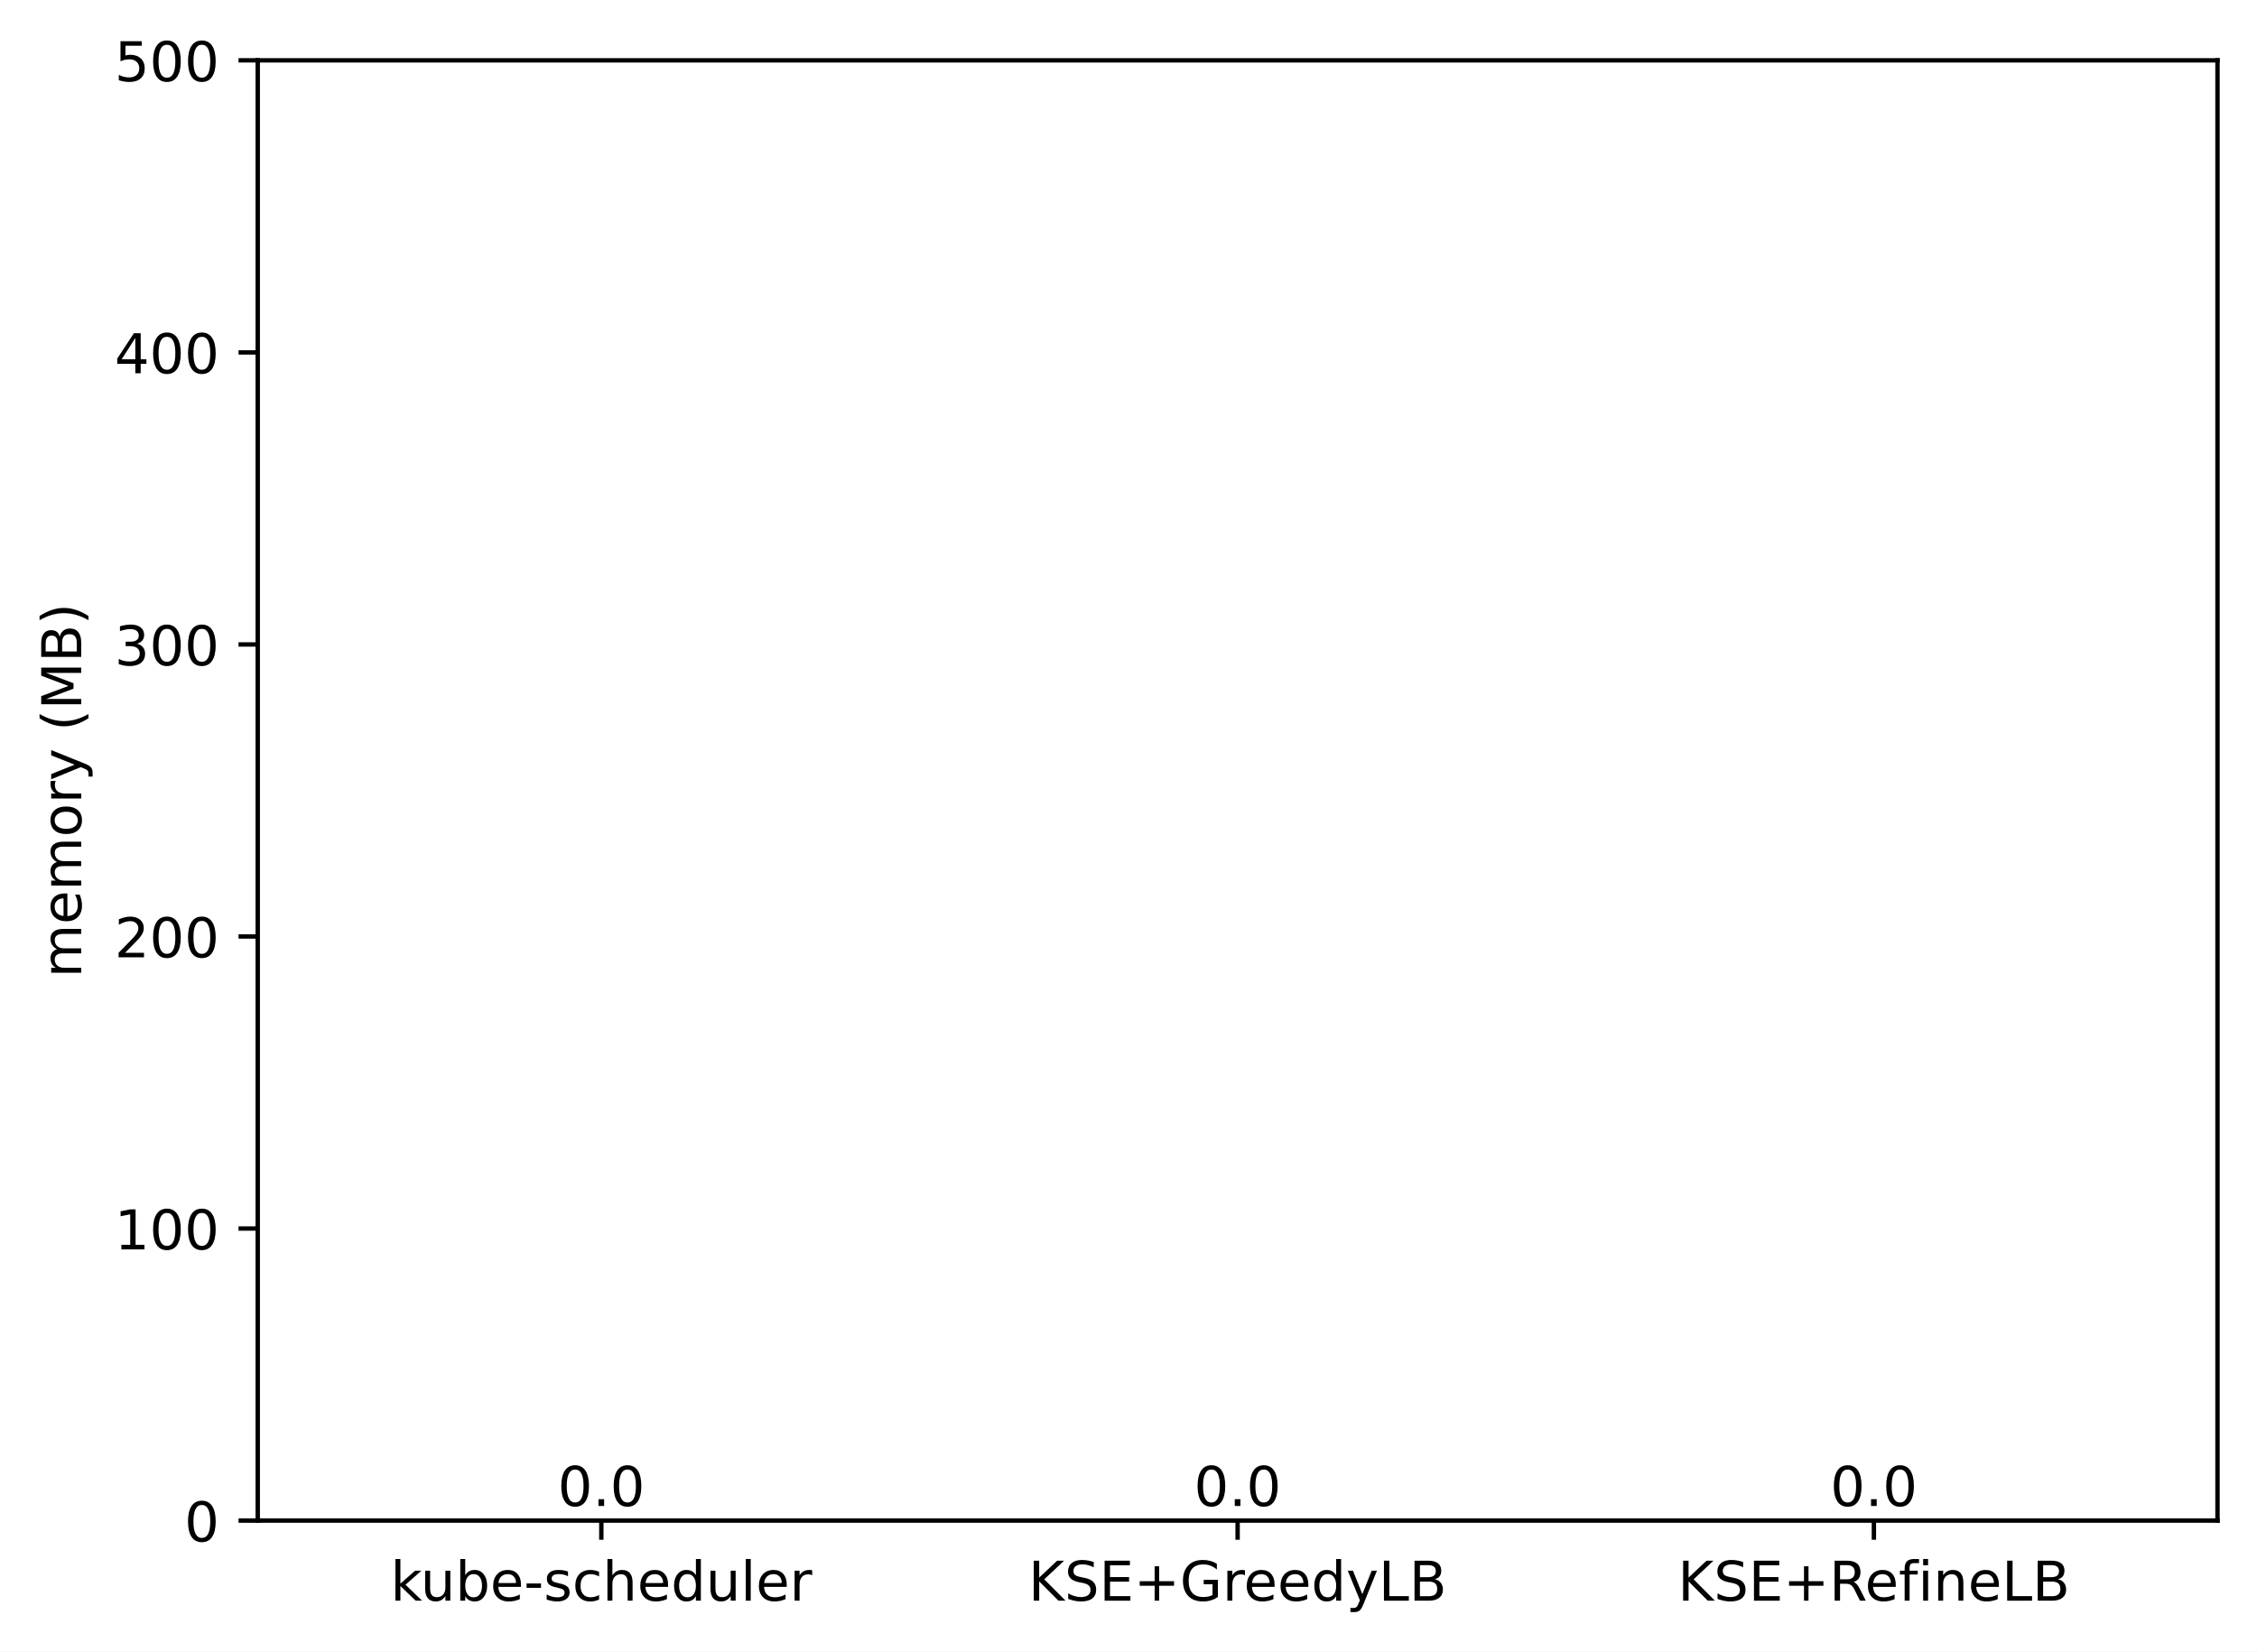
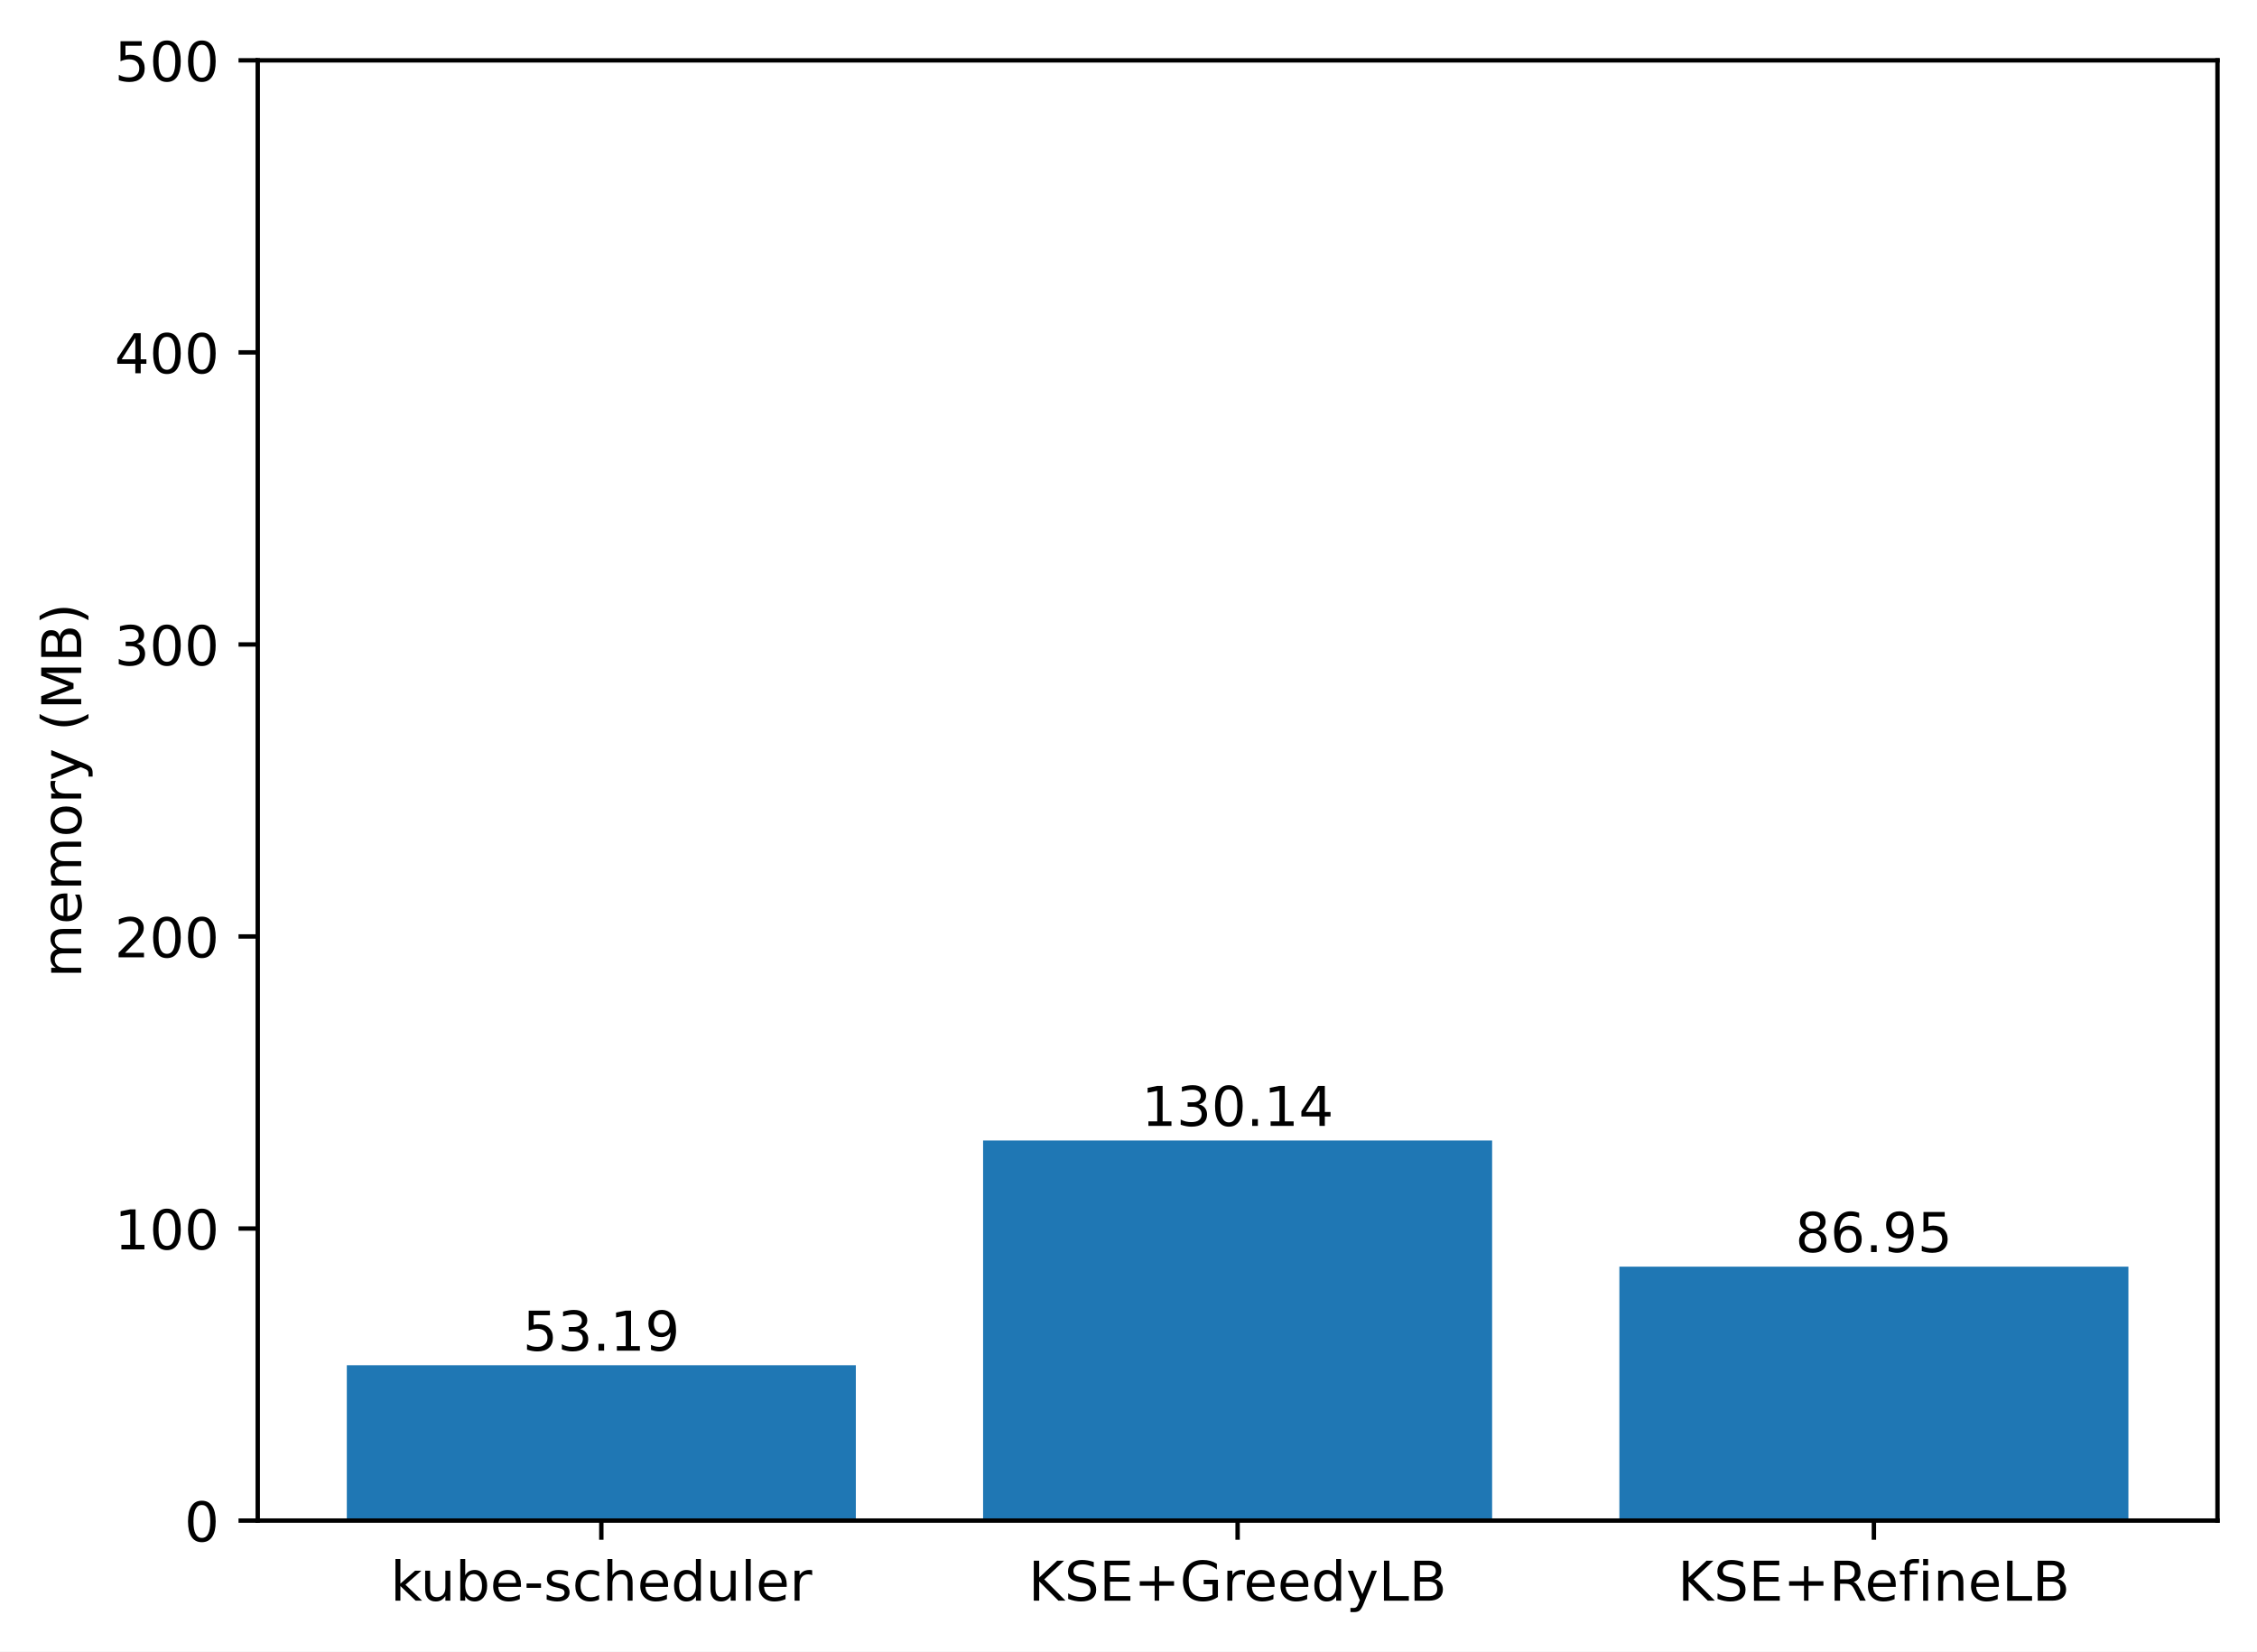
<svg xmlns="http://www.w3.org/2000/svg" xmlns:xlink="http://www.w3.org/1999/xlink" width="411.286pt" height="300.989pt" viewBox="0 0 411.286 300.989" version="1.1">
  <defs>
    <style type="text/css">*{stroke-linejoin: round; stroke-linecap: butt}</style>
  </defs>
  <g id="figure_1">
    <g id="patch_1">
      <path d="M 0 300.989  L 411.286 300.989  L 411.286 0  L 0 0  z " style="fill: #ffffff" />
    </g>
    <g id="axes_1">
      <g id="patch_2">
        <path d="M 46.966 277.111  L 404.086 277.111  L 404.086 10.999  L 46.966 10.999  z " style="fill: #ffffff" />
      </g>
      <g id="patch_3">
-         <path d="M 63.198 277.111  L 155.957 277.111  L 155.957 277.111  L 63.198 277.111  z " clip-path="url(#p558cafd4a6)" style="fill: #1f77b4" />
+         <path d="M 63.198 277.111  L 155.957 277.111  L 155.957 248.802  L 63.198 248.802  z " clip-path="url(#pf7e7700ee4)" style="fill: #1f77b4" />
      </g>
      <g id="patch_4">
-         <path d="M 179.146 277.111  L 271.905 277.111  L 271.905 277.111  L 179.146 277.111  z " clip-path="url(#p558cafd4a6)" style="fill: #1f77b4" />
+         <path d="M 179.146 277.111  L 271.905 277.111  L 271.905 207.848  L 179.146 207.848  z " clip-path="url(#pf7e7700ee4)" style="fill: #1f77b4" />
      </g>
      <g id="patch_5">
-         <path d="M 295.094 277.111  L 387.853 277.111  L 387.853 277.111  L 295.094 277.111  z " clip-path="url(#p558cafd4a6)" style="fill: #1f77b4" />
+         <path d="M 295.094 277.111  L 387.853 277.111  L 387.853 230.834  L 295.094 230.834  z " clip-path="url(#pf7e7700ee4)" style="fill: #1f77b4" />
      </g>
      <g id="matplotlib.axis_1">
        <g id="xtick_1">
          <g id="line2d_1">
            <defs>
-               <path id="m57e8f04f74" d="M 0 0  L 0 3.5  " style="stroke: #000000; stroke-width: 0.8" />
+               <path id="mc31c4d972c" d="M 0 0  L 0 3.5  " style="stroke: #000000; stroke-width: 0.8" />
            </defs>
            <g>
-               <use xlink:href="#m57e8f04f74" x="109.578" y="277.111" style="stroke: #000000; stroke-width: 0.8" />
+               <use xlink:href="#mc31c4d972c" x="109.578" y="277.111" style="stroke: #000000; stroke-width: 0.8" />
            </g>
          </g>
          <g id="text_1">
            <g transform="translate(71.15179 291.7097)scale(0.1 -0.1)">
              <defs>
                <path id="DejaVuSans-6b" d="M 581 4863  L 1159 4863  L 1159 1991  L 2875 3500  L 3609 3500  L 1753 1863  L 3688 0  L 2938 0  L 1159 1709  L 1159 0  L 581 0  L 581 4863  z " transform="scale(0.015625)" />
                <path id="DejaVuSans-75" d="M 544 1381  L 544 3500  L 1119 3500  L 1119 1403  Q 1119 906 1312 657  Q 1506 409 1894 409  Q 2359 409 2629 706  Q 2900 1003 2900 1516  L 2900 3500  L 3475 3500  L 3475 0  L 2900 0  L 2900 538  Q 2691 219 2414 64  Q 2138 -91 1772 -91  Q 1169 -91 856 284  Q 544 659 544 1381  z M 1991 3584  L 1991 3584  z " transform="scale(0.015625)" />
                <path id="DejaVuSans-62" d="M 3116 1747  Q 3116 2381 2855 2742  Q 2594 3103 2138 3103  Q 1681 3103 1420 2742  Q 1159 2381 1159 1747  Q 1159 1113 1420 752  Q 1681 391 2138 391  Q 2594 391 2855 752  Q 3116 1113 3116 1747  z M 1159 2969  Q 1341 3281 1617 3432  Q 1894 3584 2278 3584  Q 2916 3584 3314 3078  Q 3713 2572 3713 1747  Q 3713 922 3314 415  Q 2916 -91 2278 -91  Q 1894 -91 1617 61  Q 1341 213 1159 525  L 1159 0  L 581 0  L 581 4863  L 1159 4863  L 1159 2969  z " transform="scale(0.015625)" />
                <path id="DejaVuSans-65" d="M 3597 1894  L 3597 1613  L 953 1613  Q 991 1019 1311 708  Q 1631 397 2203 397  Q 2534 397 2845 478  Q 3156 559 3463 722  L 3463 178  Q 3153 47 2828 -22  Q 2503 -91 2169 -91  Q 1331 -91 842 396  Q 353 884 353 1716  Q 353 2575 817 3079  Q 1281 3584 2069 3584  Q 2775 3584 3186 3129  Q 3597 2675 3597 1894  z M 3022 2063  Q 3016 2534 2758 2815  Q 2500 3097 2075 3097  Q 1594 3097 1305 2825  Q 1016 2553 972 2059  L 3022 2063  z " transform="scale(0.015625)" />
                <path id="DejaVuSans-2d" d="M 313 2009  L 1997 2009  L 1997 1497  L 313 1497  L 313 2009  z " transform="scale(0.015625)" />
                <path id="DejaVuSans-73" d="M 2834 3397  L 2834 2853  Q 2591 2978 2328 3040  Q 2066 3103 1784 3103  Q 1356 3103 1142 2972  Q 928 2841 928 2578  Q 928 2378 1081 2264  Q 1234 2150 1697 2047  L 1894 2003  Q 2506 1872 2764 1633  Q 3022 1394 3022 966  Q 3022 478 2636 193  Q 2250 -91 1575 -91  Q 1294 -91 989 -36  Q 684 19 347 128  L 347 722  Q 666 556 975 473  Q 1284 391 1588 391  Q 1994 391 2212 530  Q 2431 669 2431 922  Q 2431 1156 2273 1281  Q 2116 1406 1581 1522  L 1381 1569  Q 847 1681 609 1914  Q 372 2147 372 2553  Q 372 3047 722 3315  Q 1072 3584 1716 3584  Q 2034 3584 2315 3537  Q 2597 3491 2834 3397  z " transform="scale(0.015625)" />
                <path id="DejaVuSans-63" d="M 3122 3366  L 3122 2828  Q 2878 2963 2633 3030  Q 2388 3097 2138 3097  Q 1578 3097 1268 2742  Q 959 2388 959 1747  Q 959 1106 1268 751  Q 1578 397 2138 397  Q 2388 397 2633 464  Q 2878 531 3122 666  L 3122 134  Q 2881 22 2623 -34  Q 2366 -91 2075 -91  Q 1284 -91 818 406  Q 353 903 353 1747  Q 353 2603 823 3093  Q 1294 3584 2113 3584  Q 2378 3584 2631 3529  Q 2884 3475 3122 3366  z " transform="scale(0.015625)" />
                <path id="DejaVuSans-68" d="M 3513 2113  L 3513 0  L 2938 0  L 2938 2094  Q 2938 2591 2744 2837  Q 2550 3084 2163 3084  Q 1697 3084 1428 2787  Q 1159 2491 1159 1978  L 1159 0  L 581 0  L 581 4863  L 1159 4863  L 1159 2956  Q 1366 3272 1645 3428  Q 1925 3584 2291 3584  Q 2894 3584 3203 3211  Q 3513 2838 3513 2113  z " transform="scale(0.015625)" />
                <path id="DejaVuSans-64" d="M 2906 2969  L 2906 4863  L 3481 4863  L 3481 0  L 2906 0  L 2906 525  Q 2725 213 2448 61  Q 2172 -91 1784 -91  Q 1150 -91 751 415  Q 353 922 353 1747  Q 353 2572 751 3078  Q 1150 3584 1784 3584  Q 2172 3584 2448 3432  Q 2725 3281 2906 2969  z M 947 1747  Q 947 1113 1208 752  Q 1469 391 1925 391  Q 2381 391 2643 752  Q 2906 1113 2906 1747  Q 2906 2381 2643 2742  Q 2381 3103 1925 3103  Q 1469 3103 1208 2742  Q 947 2381 947 1747  z " transform="scale(0.015625)" />
                <path id="DejaVuSans-6c" d="M 603 4863  L 1178 4863  L 1178 0  L 603 0  L 603 4863  z " transform="scale(0.015625)" />
                <path id="DejaVuSans-72" d="M 2631 2963  Q 2534 3019 2420 3045  Q 2306 3072 2169 3072  Q 1681 3072 1420 2755  Q 1159 2438 1159 1844  L 1159 0  L 581 0  L 581 3500  L 1159 3500  L 1159 2956  Q 1341 3275 1631 3429  Q 1922 3584 2338 3584  Q 2397 3584 2469 3576  Q 2541 3569 2628 3553  L 2631 2963  z " transform="scale(0.015625)" />
              </defs>
              <use xlink:href="#DejaVuSans-6b" />
              <use xlink:href="#DejaVuSans-75" x="54.785" />
              <use xlink:href="#DejaVuSans-62" x="118.164" />
              <use xlink:href="#DejaVuSans-65" x="181.641" />
              <use xlink:href="#DejaVuSans-2d" x="243.164" />
              <use xlink:href="#DejaVuSans-73" x="279.248" />
              <use xlink:href="#DejaVuSans-63" x="331.348" />
              <use xlink:href="#DejaVuSans-68" x="386.328" />
              <use xlink:href="#DejaVuSans-65" x="449.707" />
              <use xlink:href="#DejaVuSans-64" x="511.23" />
              <use xlink:href="#DejaVuSans-75" x="574.707" />
              <use xlink:href="#DejaVuSans-6c" x="638.086" />
              <use xlink:href="#DejaVuSans-65" x="665.869" />
              <use xlink:href="#DejaVuSans-72" x="727.393" />
            </g>
          </g>
        </g>
        <g id="xtick_2">
          <g id="line2d_2">
            <g>
-               <use xlink:href="#m57e8f04f74" x="225.526" y="277.111" style="stroke: #000000; stroke-width: 0.8" />
+               <use xlink:href="#mc31c4d972c" x="225.526" y="277.111" style="stroke: #000000; stroke-width: 0.8" />
            </g>
          </g>
          <g id="text_2">
            <g transform="translate(187.403 291.7097)scale(0.1 -0.1)">
              <defs>
                <path id="DejaVuSans-4b" d="M 628 4666  L 1259 4666  L 1259 2694  L 3353 4666  L 4166 4666  L 1850 2491  L 4331 0  L 3500 0  L 1259 2247  L 1259 0  L 628 0  L 628 4666  z " transform="scale(0.015625)" />
                <path id="DejaVuSans-53" d="M 3425 4513  L 3425 3897  Q 3066 4069 2747 4153  Q 2428 4238 2131 4238  Q 1616 4238 1336 4038  Q 1056 3838 1056 3469  Q 1056 3159 1242 3001  Q 1428 2844 1947 2747  L 2328 2669  Q 3034 2534 3370 2195  Q 3706 1856 3706 1288  Q 3706 609 3251 259  Q 2797 -91 1919 -91  Q 1588 -91 1214 -16  Q 841 59 441 206  L 441 856  Q 825 641 1194 531  Q 1563 422 1919 422  Q 2459 422 2753 634  Q 3047 847 3047 1241  Q 3047 1584 2836 1778  Q 2625 1972 2144 2069  L 1759 2144  Q 1053 2284 737 2584  Q 422 2884 422 3419  Q 422 4038 858 4394  Q 1294 4750 2059 4750  Q 2388 4750 2728 4690  Q 3069 4631 3425 4513  z " transform="scale(0.015625)" />
                <path id="DejaVuSans-45" d="M 628 4666  L 3578 4666  L 3578 4134  L 1259 4134  L 1259 2753  L 3481 2753  L 3481 2222  L 1259 2222  L 1259 531  L 3634 531  L 3634 0  L 628 0  L 628 4666  z " transform="scale(0.015625)" />
                <path id="DejaVuSans-2b" d="M 2944 4013  L 2944 2272  L 4684 2272  L 4684 1741  L 2944 1741  L 2944 0  L 2419 0  L 2419 1741  L 678 1741  L 678 2272  L 2419 2272  L 2419 4013  L 2944 4013  z " transform="scale(0.015625)" />
                <path id="DejaVuSans-47" d="M 3809 666  L 3809 1919  L 2778 1919  L 2778 2438  L 4434 2438  L 4434 434  Q 4069 175 3628 42  Q 3188 -91 2688 -91  Q 1594 -91 976 548  Q 359 1188 359 2328  Q 359 3472 976 4111  Q 1594 4750 2688 4750  Q 3144 4750 3555 4637  Q 3966 4525 4313 4306  L 4313 3634  Q 3963 3931 3569 4081  Q 3175 4231 2741 4231  Q 1884 4231 1454 3753  Q 1025 3275 1025 2328  Q 1025 1384 1454 906  Q 1884 428 2741 428  Q 3075 428 3337 486  Q 3600 544 3809 666  z " transform="scale(0.015625)" />
                <path id="DejaVuSans-79" d="M 2059 -325  Q 1816 -950 1584 -1140  Q 1353 -1331 966 -1331  L 506 -1331  L 506 -850  L 844 -850  Q 1081 -850 1212 -737  Q 1344 -625 1503 -206  L 1606 56  L 191 3500  L 800 3500  L 1894 763  L 2988 3500  L 3597 3500  L 2059 -325  z " transform="scale(0.015625)" />
                <path id="DejaVuSans-4c" d="M 628 4666  L 1259 4666  L 1259 531  L 3531 531  L 3531 0  L 628 0  L 628 4666  z " transform="scale(0.015625)" />
                <path id="DejaVuSans-42" d="M 1259 2228  L 1259 519  L 2272 519  Q 2781 519 3026 730  Q 3272 941 3272 1375  Q 3272 1813 3026 2020  Q 2781 2228 2272 2228  L 1259 2228  z M 1259 4147  L 1259 2741  L 2194 2741  Q 2656 2741 2882 2914  Q 3109 3088 3109 3444  Q 3109 3797 2882 3972  Q 2656 4147 2194 4147  L 1259 4147  z M 628 4666  L 2241 4666  Q 2963 4666 3353 4366  Q 3744 4066 3744 3513  Q 3744 3084 3544 2831  Q 3344 2578 2956 2516  Q 3422 2416 3680 2098  Q 3938 1781 3938 1306  Q 3938 681 3513 340  Q 3088 0 2303 0  L 628 0  L 628 4666  z " transform="scale(0.015625)" />
              </defs>
              <use xlink:href="#DejaVuSans-4b" />
              <use xlink:href="#DejaVuSans-53" x="65.576" />
              <use xlink:href="#DejaVuSans-45" x="129.053" />
              <use xlink:href="#DejaVuSans-2b" x="192.236" />
              <use xlink:href="#DejaVuSans-47" x="276.025" />
              <use xlink:href="#DejaVuSans-72" x="353.516" />
              <use xlink:href="#DejaVuSans-65" x="392.379" />
              <use xlink:href="#DejaVuSans-65" x="453.902" />
              <use xlink:href="#DejaVuSans-64" x="515.426" />
              <use xlink:href="#DejaVuSans-79" x="578.902" />
              <use xlink:href="#DejaVuSans-4c" x="638.082" />
              <use xlink:href="#DejaVuSans-42" x="693.795" />
            </g>
          </g>
        </g>
        <g id="xtick_3">
          <g id="line2d_3">
            <g>
-               <use xlink:href="#m57e8f04f74" x="341.474" y="277.111" style="stroke: #000000; stroke-width: 0.8" />
+               <use xlink:href="#mc31c4d972c" x="341.474" y="277.111" style="stroke: #000000; stroke-width: 0.8" />
            </g>
          </g>
          <g id="text_3">
            <g transform="translate(305.7346 291.7097)scale(0.1 -0.1)">
              <defs>
                <path id="DejaVuSans-52" d="M 2841 2188  Q 3044 2119 3236 1894  Q 3428 1669 3622 1275  L 4263 0  L 3584 0  L 2988 1197  Q 2756 1666 2539 1819  Q 2322 1972 1947 1972  L 1259 1972  L 1259 0  L 628 0  L 628 4666  L 2053 4666  Q 2853 4666 3247 4331  Q 3641 3997 3641 3322  Q 3641 2881 3436 2590  Q 3231 2300 2841 2188  z M 1259 4147  L 1259 2491  L 2053 2491  Q 2509 2491 2742 2702  Q 2975 2913 2975 3322  Q 2975 3731 2742 3939  Q 2509 4147 2053 4147  L 1259 4147  z " transform="scale(0.015625)" />
                <path id="DejaVuSans-66" d="M 2375 4863  L 2375 4384  L 1825 4384  Q 1516 4384 1395 4259  Q 1275 4134 1275 3809  L 1275 3500  L 2222 3500  L 2222 3053  L 1275 3053  L 1275 0  L 697 0  L 697 3053  L 147 3053  L 147 3500  L 697 3500  L 697 3744  Q 697 4328 969 4595  Q 1241 4863 1831 4863  L 2375 4863  z " transform="scale(0.015625)" />
                <path id="DejaVuSans-69" d="M 603 3500  L 1178 3500  L 1178 0  L 603 0  L 603 3500  z M 603 4863  L 1178 4863  L 1178 4134  L 603 4134  L 603 4863  z " transform="scale(0.015625)" />
                <path id="DejaVuSans-6e" d="M 3513 2113  L 3513 0  L 2938 0  L 2938 2094  Q 2938 2591 2744 2837  Q 2550 3084 2163 3084  Q 1697 3084 1428 2787  Q 1159 2491 1159 1978  L 1159 0  L 581 0  L 581 3500  L 1159 3500  L 1159 2956  Q 1366 3272 1645 3428  Q 1925 3584 2291 3584  Q 2894 3584 3203 3211  Q 3513 2838 3513 2113  z " transform="scale(0.015625)" />
              </defs>
              <use xlink:href="#DejaVuSans-4b" />
              <use xlink:href="#DejaVuSans-53" x="65.576" />
              <use xlink:href="#DejaVuSans-45" x="129.053" />
              <use xlink:href="#DejaVuSans-2b" x="192.236" />
              <use xlink:href="#DejaVuSans-52" x="276.025" />
              <use xlink:href="#DejaVuSans-65" x="341.008" />
              <use xlink:href="#DejaVuSans-66" x="402.531" />
              <use xlink:href="#DejaVuSans-69" x="437.736" />
              <use xlink:href="#DejaVuSans-6e" x="465.52" />
              <use xlink:href="#DejaVuSans-65" x="528.898" />
              <use xlink:href="#DejaVuSans-4c" x="590.422" />
              <use xlink:href="#DejaVuSans-42" x="646.135" />
            </g>
          </g>
        </g>
      </g>
      <g id="matplotlib.axis_2">
        <g id="ytick_1">
          <g id="line2d_4">
            <defs>
-               <path id="meb18ffa23c" d="M 0 0  L -3.5 0  " style="stroke: #000000; stroke-width: 0.8" />
+               <path id="m8b0d8642da" d="M 0 0  L -3.5 0  " style="stroke: #000000; stroke-width: 0.8" />
            </defs>
            <g>
-               <use xlink:href="#meb18ffa23c" x="46.966" y="277.111" style="stroke: #000000; stroke-width: 0.8" />
+               <use xlink:href="#m8b0d8642da" x="46.966" y="277.111" style="stroke: #000000; stroke-width: 0.8" />
            </g>
          </g>
          <g id="text_4">
            <g transform="translate(33.60312 280.9104)scale(0.1 -0.1)">
              <defs>
                <path id="DejaVuSans-30" d="M 2034 4250  Q 1547 4250 1301 3770  Q 1056 3291 1056 2328  Q 1056 1369 1301 889  Q 1547 409 2034 409  Q 2525 409 2770 889  Q 3016 1369 3016 2328  Q 3016 3291 2770 3770  Q 2525 4250 2034 4250  z M 2034 4750  Q 2819 4750 3233 4129  Q 3647 3509 3647 2328  Q 3647 1150 3233 529  Q 2819 -91 2034 -91  Q 1250 -91 836 529  Q 422 1150 422 2328  Q 422 3509 836 4129  Q 1250 4750 2034 4750  z " transform="scale(0.015625)" />
              </defs>
              <use xlink:href="#DejaVuSans-30" />
            </g>
          </g>
        </g>
        <g id="ytick_2">
          <g id="line2d_5">
            <g>
-               <use xlink:href="#meb18ffa23c" x="46.966" y="223.889" style="stroke: #000000; stroke-width: 0.8" />
+               <use xlink:href="#m8b0d8642da" x="46.966" y="223.889" style="stroke: #000000; stroke-width: 0.8" />
            </g>
          </g>
          <g id="text_5">
            <g transform="translate(20.87813 227.688)scale(0.1 -0.1)">
              <defs>
                <path id="DejaVuSans-31" d="M 794 531  L 1825 531  L 1825 4091  L 703 3866  L 703 4441  L 1819 4666  L 2450 4666  L 2450 531  L 3481 531  L 3481 0  L 794 0  L 794 531  z " transform="scale(0.015625)" />
              </defs>
              <use xlink:href="#DejaVuSans-31" />
              <use xlink:href="#DejaVuSans-30" x="63.623" />
              <use xlink:href="#DejaVuSans-30" x="127.246" />
            </g>
          </g>
        </g>
        <g id="ytick_3">
          <g id="line2d_6">
            <g>
-               <use xlink:href="#meb18ffa23c" x="46.966" y="170.666" style="stroke: #000000; stroke-width: 0.8" />
+               <use xlink:href="#m8b0d8642da" x="46.966" y="170.666" style="stroke: #000000; stroke-width: 0.8" />
            </g>
          </g>
          <g id="text_6">
            <g transform="translate(20.87813 174.4656)scale(0.1 -0.1)">
              <defs>
                <path id="DejaVuSans-32" d="M 1228 531  L 3431 531  L 3431 0  L 469 0  L 469 531  Q 828 903 1448 1529  Q 2069 2156 2228 2338  Q 2531 2678 2651 2914  Q 2772 3150 2772 3378  Q 2772 3750 2511 3984  Q 2250 4219 1831 4219  Q 1534 4219 1204 4116  Q 875 4013 500 3803  L 500 4441  Q 881 4594 1212 4672  Q 1544 4750 1819 4750  Q 2544 4750 2975 4387  Q 3406 4025 3406 3419  Q 3406 3131 3298 2873  Q 3191 2616 2906 2266  Q 2828 2175 2409 1742  Q 1991 1309 1228 531  z " transform="scale(0.015625)" />
              </defs>
              <use xlink:href="#DejaVuSans-32" />
              <use xlink:href="#DejaVuSans-30" x="63.623" />
              <use xlink:href="#DejaVuSans-30" x="127.246" />
            </g>
          </g>
        </g>
        <g id="ytick_4">
          <g id="line2d_7">
            <g>
-               <use xlink:href="#meb18ffa23c" x="46.966" y="117.444" style="stroke: #000000; stroke-width: 0.8" />
+               <use xlink:href="#m8b0d8642da" x="46.966" y="117.444" style="stroke: #000000; stroke-width: 0.8" />
            </g>
          </g>
          <g id="text_7">
            <g transform="translate(20.87813 121.2432)scale(0.1 -0.1)">
              <defs>
                <path id="DejaVuSans-33" d="M 2597 2516  Q 3050 2419 3304 2112  Q 3559 1806 3559 1356  Q 3559 666 3084 287  Q 2609 -91 1734 -91  Q 1441 -91 1130 -33  Q 819 25 488 141  L 488 750  Q 750 597 1062 519  Q 1375 441 1716 441  Q 2309 441 2620 675  Q 2931 909 2931 1356  Q 2931 1769 2642 2001  Q 2353 2234 1838 2234  L 1294 2234  L 1294 2753  L 1863 2753  Q 2328 2753 2575 2939  Q 2822 3125 2822 3475  Q 2822 3834 2567 4026  Q 2313 4219 1838 4219  Q 1578 4219 1281 4162  Q 984 4106 628 3988  L 628 4550  Q 988 4650 1302 4700  Q 1616 4750 1894 4750  Q 2613 4750 3031 4423  Q 3450 4097 3450 3541  Q 3450 3153 3228 2886  Q 3006 2619 2597 2516  z " transform="scale(0.015625)" />
              </defs>
              <use xlink:href="#DejaVuSans-33" />
              <use xlink:href="#DejaVuSans-30" x="63.623" />
              <use xlink:href="#DejaVuSans-30" x="127.246" />
            </g>
          </g>
        </g>
        <g id="ytick_5">
          <g id="line2d_8">
            <g>
-               <use xlink:href="#meb18ffa23c" x="46.966" y="64.222" style="stroke: #000000; stroke-width: 0.8" />
+               <use xlink:href="#m8b0d8642da" x="46.966" y="64.222" style="stroke: #000000; stroke-width: 0.8" />
            </g>
          </g>
          <g id="text_8">
            <g transform="translate(20.87813 68.02084)scale(0.1 -0.1)">
              <defs>
                <path id="DejaVuSans-34" d="M 2419 4116  L 825 1625  L 2419 1625  L 2419 4116  z M 2253 4666  L 3047 4666  L 3047 1625  L 3713 1625  L 3713 1100  L 3047 1100  L 3047 0  L 2419 0  L 2419 1100  L 313 1100  L 313 1709  L 2253 4666  z " transform="scale(0.015625)" />
              </defs>
              <use xlink:href="#DejaVuSans-34" />
              <use xlink:href="#DejaVuSans-30" x="63.623" />
              <use xlink:href="#DejaVuSans-30" x="127.246" />
            </g>
          </g>
        </g>
        <g id="ytick_6">
          <g id="line2d_9">
            <g>
-               <use xlink:href="#meb18ffa23c" x="46.966" y="10.999" style="stroke: #000000; stroke-width: 0.8" />
+               <use xlink:href="#m8b0d8642da" x="46.966" y="10.999" style="stroke: #000000; stroke-width: 0.8" />
            </g>
          </g>
          <g id="text_9">
            <g transform="translate(20.87813 14.79844)scale(0.1 -0.1)">
              <defs>
                <path id="DejaVuSans-35" d="M 691 4666  L 3169 4666  L 3169 4134  L 1269 4134  L 1269 2991  Q 1406 3038 1543 3061  Q 1681 3084 1819 3084  Q 2600 3084 3056 2656  Q 3513 2228 3513 1497  Q 3513 744 3044 326  Q 2575 -91 1722 -91  Q 1428 -91 1123 -41  Q 819 9 494 109  L 494 744  Q 775 591 1075 516  Q 1375 441 1709 441  Q 2250 441 2565 725  Q 2881 1009 2881 1497  Q 2881 1984 2565 2268  Q 2250 2553 1709 2553  Q 1456 2553 1204 2497  Q 953 2441 691 2322  L 691 4666  z " transform="scale(0.015625)" />
              </defs>
              <use xlink:href="#DejaVuSans-35" />
              <use xlink:href="#DejaVuSans-30" x="63.623" />
              <use xlink:href="#DejaVuSans-30" x="127.246" />
            </g>
          </g>
        </g>
        <g id="text_10">
          <g transform="translate(14.79844 178.1818)rotate(-90)scale(0.1 -0.1)">
            <defs>
              <path id="DejaVuSans-6d" d="M 3328 2828  Q 3544 3216 3844 3400  Q 4144 3584 4550 3584  Q 5097 3584 5394 3201  Q 5691 2819 5691 2113  L 5691 0  L 5113 0  L 5113 2094  Q 5113 2597 4934 2840  Q 4756 3084 4391 3084  Q 3944 3084 3684 2787  Q 3425 2491 3425 1978  L 3425 0  L 2847 0  L 2847 2094  Q 2847 2600 2669 2842  Q 2491 3084 2119 3084  Q 1678 3084 1418 2786  Q 1159 2488 1159 1978  L 1159 0  L 581 0  L 581 3500  L 1159 3500  L 1159 2956  Q 1356 3278 1631 3431  Q 1906 3584 2284 3584  Q 2666 3584 2933 3390  Q 3200 3197 3328 2828  z " transform="scale(0.015625)" />
              <path id="DejaVuSans-6f" d="M 1959 3097  Q 1497 3097 1228 2736  Q 959 2375 959 1747  Q 959 1119 1226 758  Q 1494 397 1959 397  Q 2419 397 2687 759  Q 2956 1122 2956 1747  Q 2956 2369 2687 2733  Q 2419 3097 1959 3097  z M 1959 3584  Q 2709 3584 3137 3096  Q 3566 2609 3566 1747  Q 3566 888 3137 398  Q 2709 -91 1959 -91  Q 1206 -91 779 398  Q 353 888 353 1747  Q 353 2609 779 3096  Q 1206 3584 1959 3584  z " transform="scale(0.015625)" />
              <path id="DejaVuSans-20" transform="scale(0.015625)" />
              <path id="DejaVuSans-28" d="M 1984 4856  Q 1566 4138 1362 3434  Q 1159 2731 1159 2009  Q 1159 1288 1364 580  Q 1569 -128 1984 -844  L 1484 -844  Q 1016 -109 783 600  Q 550 1309 550 2009  Q 550 2706 781 3412  Q 1013 4119 1484 4856  L 1984 4856  z " transform="scale(0.015625)" />
              <path id="DejaVuSans-4d" d="M 628 4666  L 1569 4666  L 2759 1491  L 3956 4666  L 4897 4666  L 4897 0  L 4281 0  L 4281 4097  L 3078 897  L 2444 897  L 1241 4097  L 1241 0  L 628 0  L 628 4666  z " transform="scale(0.015625)" />
              <path id="DejaVuSans-29" d="M 513 4856  L 1013 4856  Q 1481 4119 1714 3412  Q 1947 2706 1947 2009  Q 1947 1309 1714 600  Q 1481 -109 1013 -844  L 513 -844  Q 928 -128 1133 580  Q 1338 1288 1338 2009  Q 1338 2731 1133 3434  Q 928 4138 513 4856  z " transform="scale(0.015625)" />
            </defs>
            <use xlink:href="#DejaVuSans-6d" />
            <use xlink:href="#DejaVuSans-65" x="97.412" />
            <use xlink:href="#DejaVuSans-6d" x="158.936" />
            <use xlink:href="#DejaVuSans-6f" x="256.348" />
            <use xlink:href="#DejaVuSans-72" x="317.529" />
            <use xlink:href="#DejaVuSans-79" x="358.643" />
            <use xlink:href="#DejaVuSans-20" x="417.822" />
            <use xlink:href="#DejaVuSans-28" x="449.609" />
            <use xlink:href="#DejaVuSans-4d" x="488.623" />
            <use xlink:href="#DejaVuSans-42" x="574.902" />
            <use xlink:href="#DejaVuSans-29" x="643.506" />
          </g>
        </g>
      </g>
      <g id="patch_6">
        <path d="M 46.966 277.111  L 46.966 10.999  " style="fill: none; stroke: #000000; stroke-width: 0.8; stroke-linejoin: miter; stroke-linecap: square" />
      </g>
      <g id="patch_7">
        <path d="M 404.086 277.111  L 404.086 10.999  " style="fill: none; stroke: #000000; stroke-width: 0.8; stroke-linejoin: miter; stroke-linecap: square" />
      </g>
      <g id="patch_8">
        <path d="M 46.966 277.111  L 404.086 277.111  " style="fill: none; stroke: #000000; stroke-width: 0.8; stroke-linejoin: miter; stroke-linecap: square" />
      </g>
      <g id="patch_9">
        <path d="M 46.966 10.999  L 404.086 10.999  " style="fill: none; stroke: #000000; stroke-width: 0.8; stroke-linejoin: miter; stroke-linecap: square" />
      </g>
      <g id="text_11">
-         <g transform="translate(101.626 274.4501)scale(0.1 -0.1)">
+         <g transform="translate(95.26351 246.1411)scale(0.1 -0.1)">
          <defs>
            <path id="DejaVuSans-2e" d="M 684 794  L 1344 794  L 1344 0  L 684 0  L 684 794  z " transform="scale(0.015625)" />
+             <path id="DejaVuSans-39" d="M 703 97  L 703 672  Q 941 559 1184 500  Q 1428 441 1663 441  Q 2288 441 2617 861  Q 2947 1281 2994 2138  Q 2813 1869 2534 1725  Q 2256 1581 1919 1581  Q 1219 1581 811 2004  Q 403 2428 403 3163  Q 403 3881 828 4315  Q 1253 4750 1959 4750  Q 2769 4750 3195 4129  Q 3622 3509 3622 2328  Q 3622 1225 3098 567  Q 2575 -91 1691 -91  Q 1453 -91 1209 -44  Q 966 3 703 97  z M 1959 2075  Q 2384 2075 2632 2365  Q 2881 2656 2881 3163  Q 2881 3666 2632 3958  Q 2384 4250 1959 4250  Q 1534 4250 1286 3958  Q 1038 3666 1038 3163  Q 1038 2656 1286 2365  Q 1534 2075 1959 2075  z " transform="scale(0.015625)" />
          </defs>
-           <use xlink:href="#DejaVuSans-30" />
-           <use xlink:href="#DejaVuSans-2e" x="63.623" />
-           <use xlink:href="#DejaVuSans-30" x="95.41" />
+           <use xlink:href="#DejaVuSans-35" />
+           <use xlink:href="#DejaVuSans-33" x="63.623" />
+           <use xlink:href="#DejaVuSans-2e" x="127.246" />
+           <use xlink:href="#DejaVuSans-31" x="159.033" />
+           <use xlink:href="#DejaVuSans-39" x="222.656" />
        </g>
      </g>
      <g id="text_12">
-         <g transform="translate(217.5741 274.4501)scale(0.1 -0.1)">
-           <use xlink:href="#DejaVuSans-30" />
-           <use xlink:href="#DejaVuSans-2e" x="63.623" />
-           <use xlink:href="#DejaVuSans-30" x="95.41" />
+         <g transform="translate(208.0303 205.1865)scale(0.1 -0.1)">
+           <use xlink:href="#DejaVuSans-31" />
+           <use xlink:href="#DejaVuSans-33" x="63.623" />
+           <use xlink:href="#DejaVuSans-30" x="127.246" />
+           <use xlink:href="#DejaVuSans-2e" x="190.869" />
+           <use xlink:href="#DejaVuSans-31" x="222.656" />
+           <use xlink:href="#DejaVuSans-34" x="286.279" />
        </g>
      </g>
      <g id="text_13">
-         <g transform="translate(333.5221 274.4501)scale(0.1 -0.1)">
-           <use xlink:href="#DejaVuSans-30" />
-           <use xlink:href="#DejaVuSans-2e" x="63.623" />
-           <use xlink:href="#DejaVuSans-30" x="95.41" />
+         <g transform="translate(327.1596 228.1732)scale(0.1 -0.1)">
+           <defs>
+             <path id="DejaVuSans-38" d="M 2034 2216  Q 1584 2216 1326 1975  Q 1069 1734 1069 1313  Q 1069 891 1326 650  Q 1584 409 2034 409  Q 2484 409 2743 651  Q 3003 894 3003 1313  Q 3003 1734 2745 1975  Q 2488 2216 2034 2216  z M 1403 2484  Q 997 2584 770 2862  Q 544 3141 544 3541  Q 544 4100 942 4425  Q 1341 4750 2034 4750  Q 2731 4750 3128 4425  Q 3525 4100 3525 3541  Q 3525 3141 3298 2862  Q 3072 2584 2669 2484  Q 3125 2378 3379 2068  Q 3634 1759 3634 1313  Q 3634 634 3220 271  Q 2806 -91 2034 -91  Q 1263 -91 848 271  Q 434 634 434 1313  Q 434 1759 690 2068  Q 947 2378 1403 2484  z M 1172 3481  Q 1172 3119 1398 2916  Q 1625 2713 2034 2713  Q 2441 2713 2670 2916  Q 2900 3119 2900 3481  Q 2900 3844 2670 4047  Q 2441 4250 2034 4250  Q 1625 4250 1398 4047  Q 1172 3844 1172 3481  z " transform="scale(0.015625)" />
+             <path id="DejaVuSans-36" d="M 2113 2584  Q 1688 2584 1439 2293  Q 1191 2003 1191 1497  Q 1191 994 1439 701  Q 1688 409 2113 409  Q 2538 409 2786 701  Q 3034 994 3034 1497  Q 3034 2003 2786 2293  Q 2538 2584 2113 2584  z M 3366 4563  L 3366 3988  Q 3128 4100 2886 4159  Q 2644 4219 2406 4219  Q 1781 4219 1451 3797  Q 1122 3375 1075 2522  Q 1259 2794 1537 2939  Q 1816 3084 2150 3084  Q 2853 3084 3261 2657  Q 3669 2231 3669 1497  Q 3669 778 3244 343  Q 2819 -91 2113 -91  Q 1303 -91 875 529  Q 447 1150 447 2328  Q 447 3434 972 4092  Q 1497 4750 2381 4750  Q 2619 4750 2861 4703  Q 3103 4656 3366 4563  z " transform="scale(0.015625)" />
+           </defs>
+           <use xlink:href="#DejaVuSans-38" />
+           <use xlink:href="#DejaVuSans-36" x="63.623" />
+           <use xlink:href="#DejaVuSans-2e" x="127.246" />
+           <use xlink:href="#DejaVuSans-39" x="159.033" />
+           <use xlink:href="#DejaVuSans-35" x="222.656" />
        </g>
      </g>
    </g>
  </g>
  <defs>
-     <clipPath id="p558cafd4a6">
+     <clipPath id="pf7e7700ee4">
      <rect x="46.966" y="10.999" width="357.12" height="266.112" />
    </clipPath>
  </defs>
</svg>
